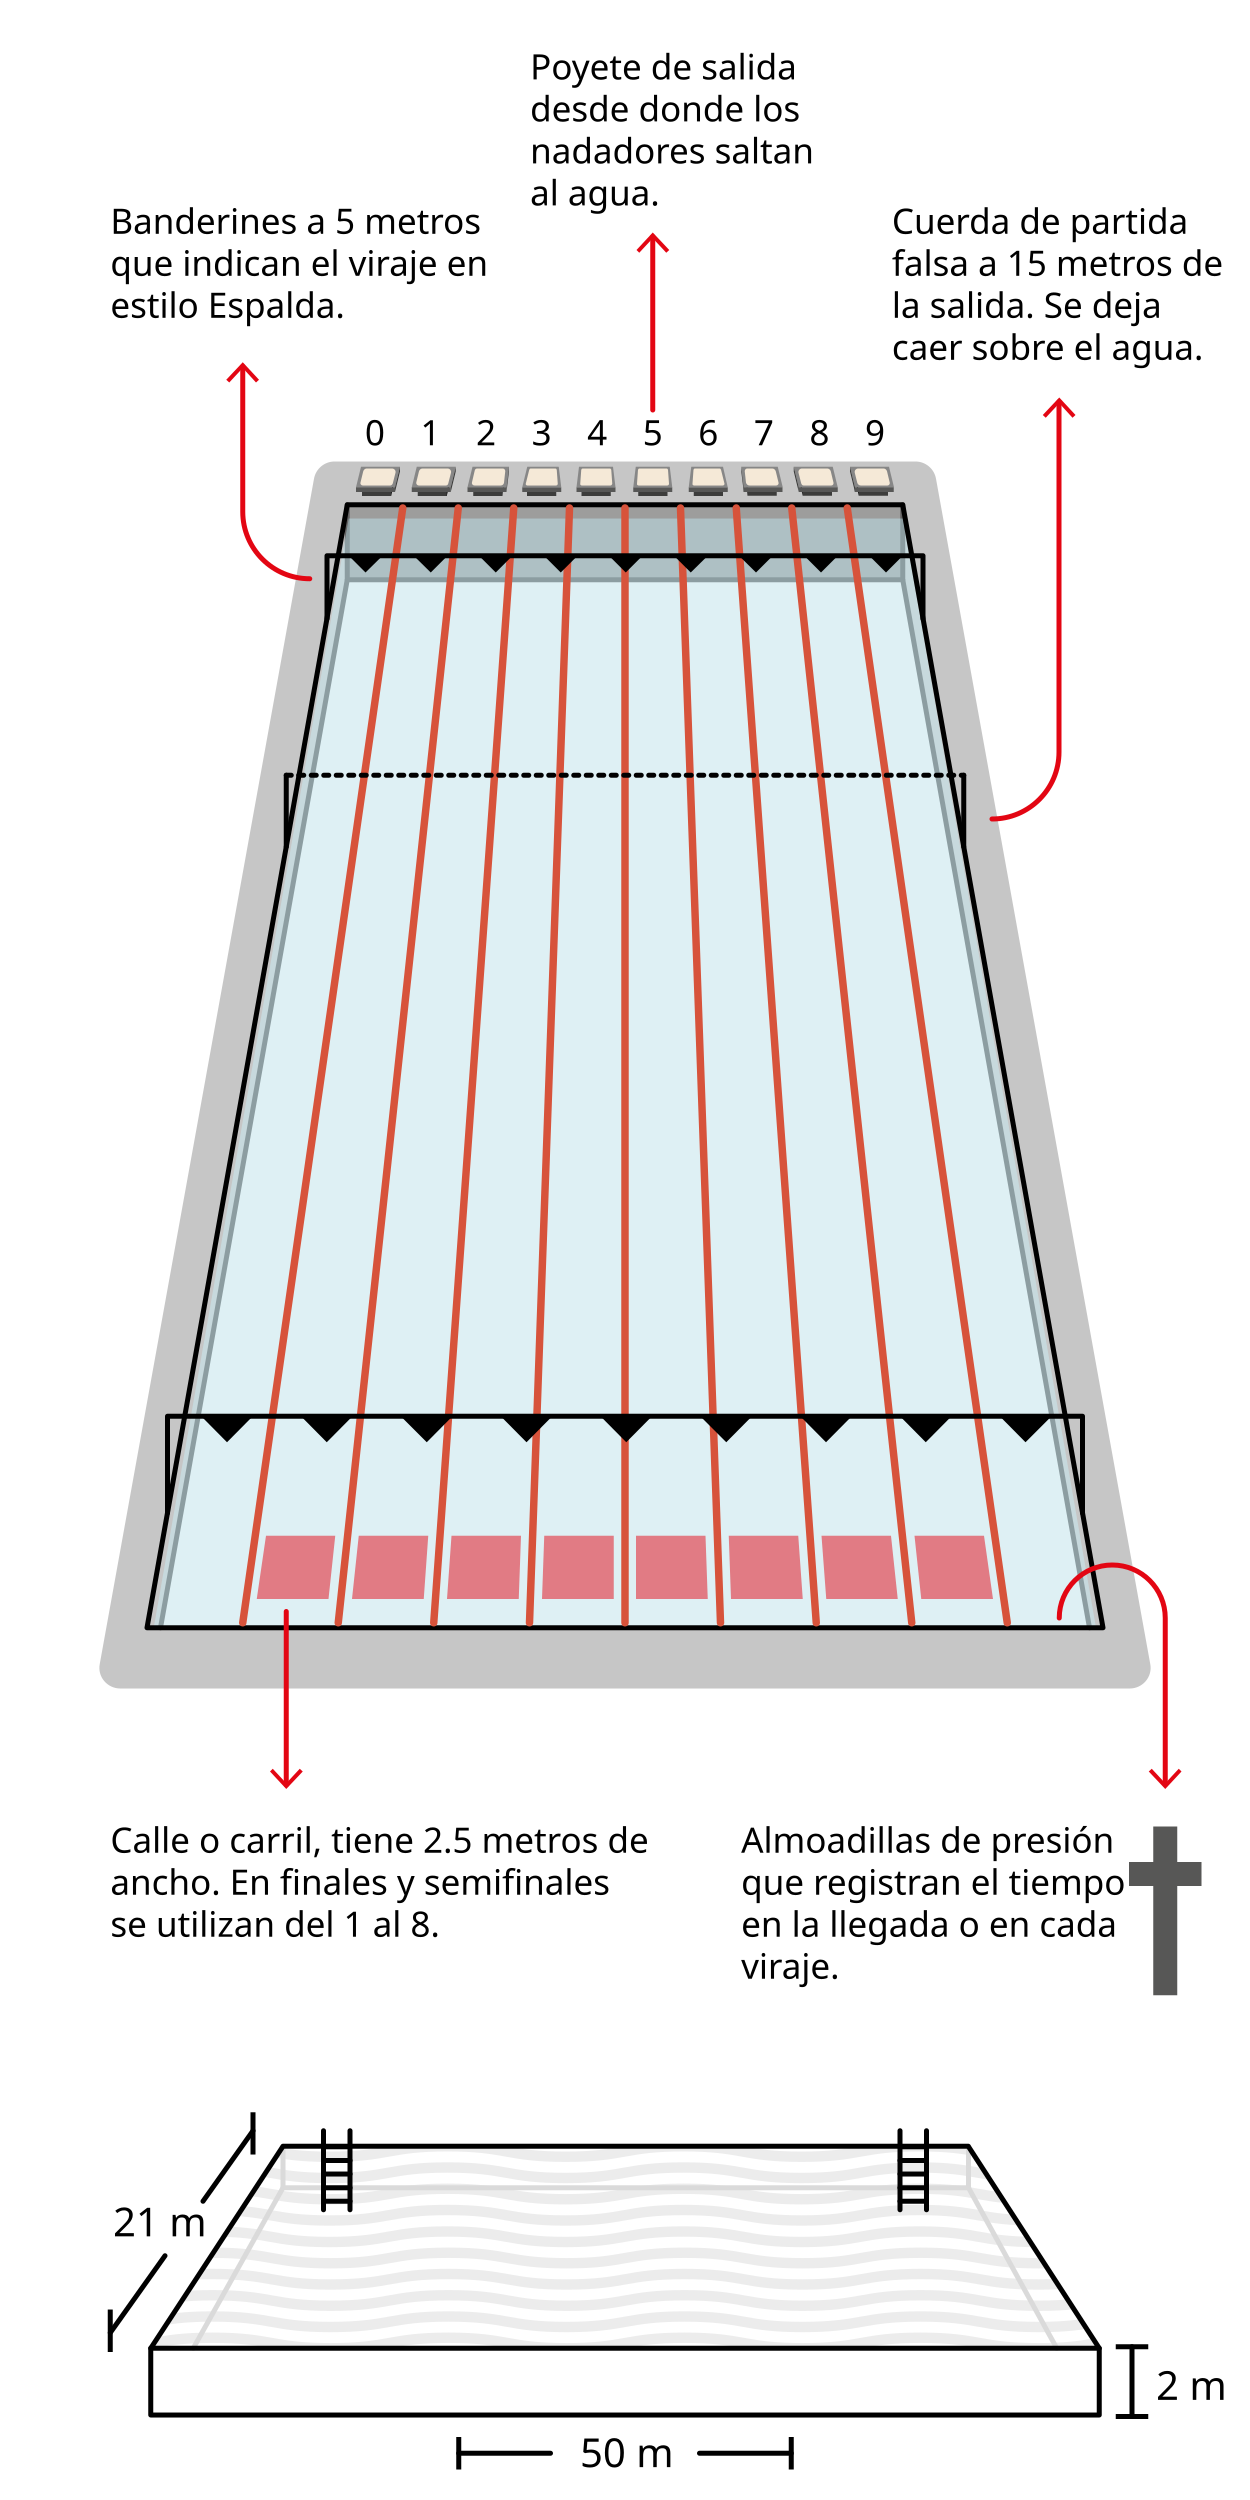
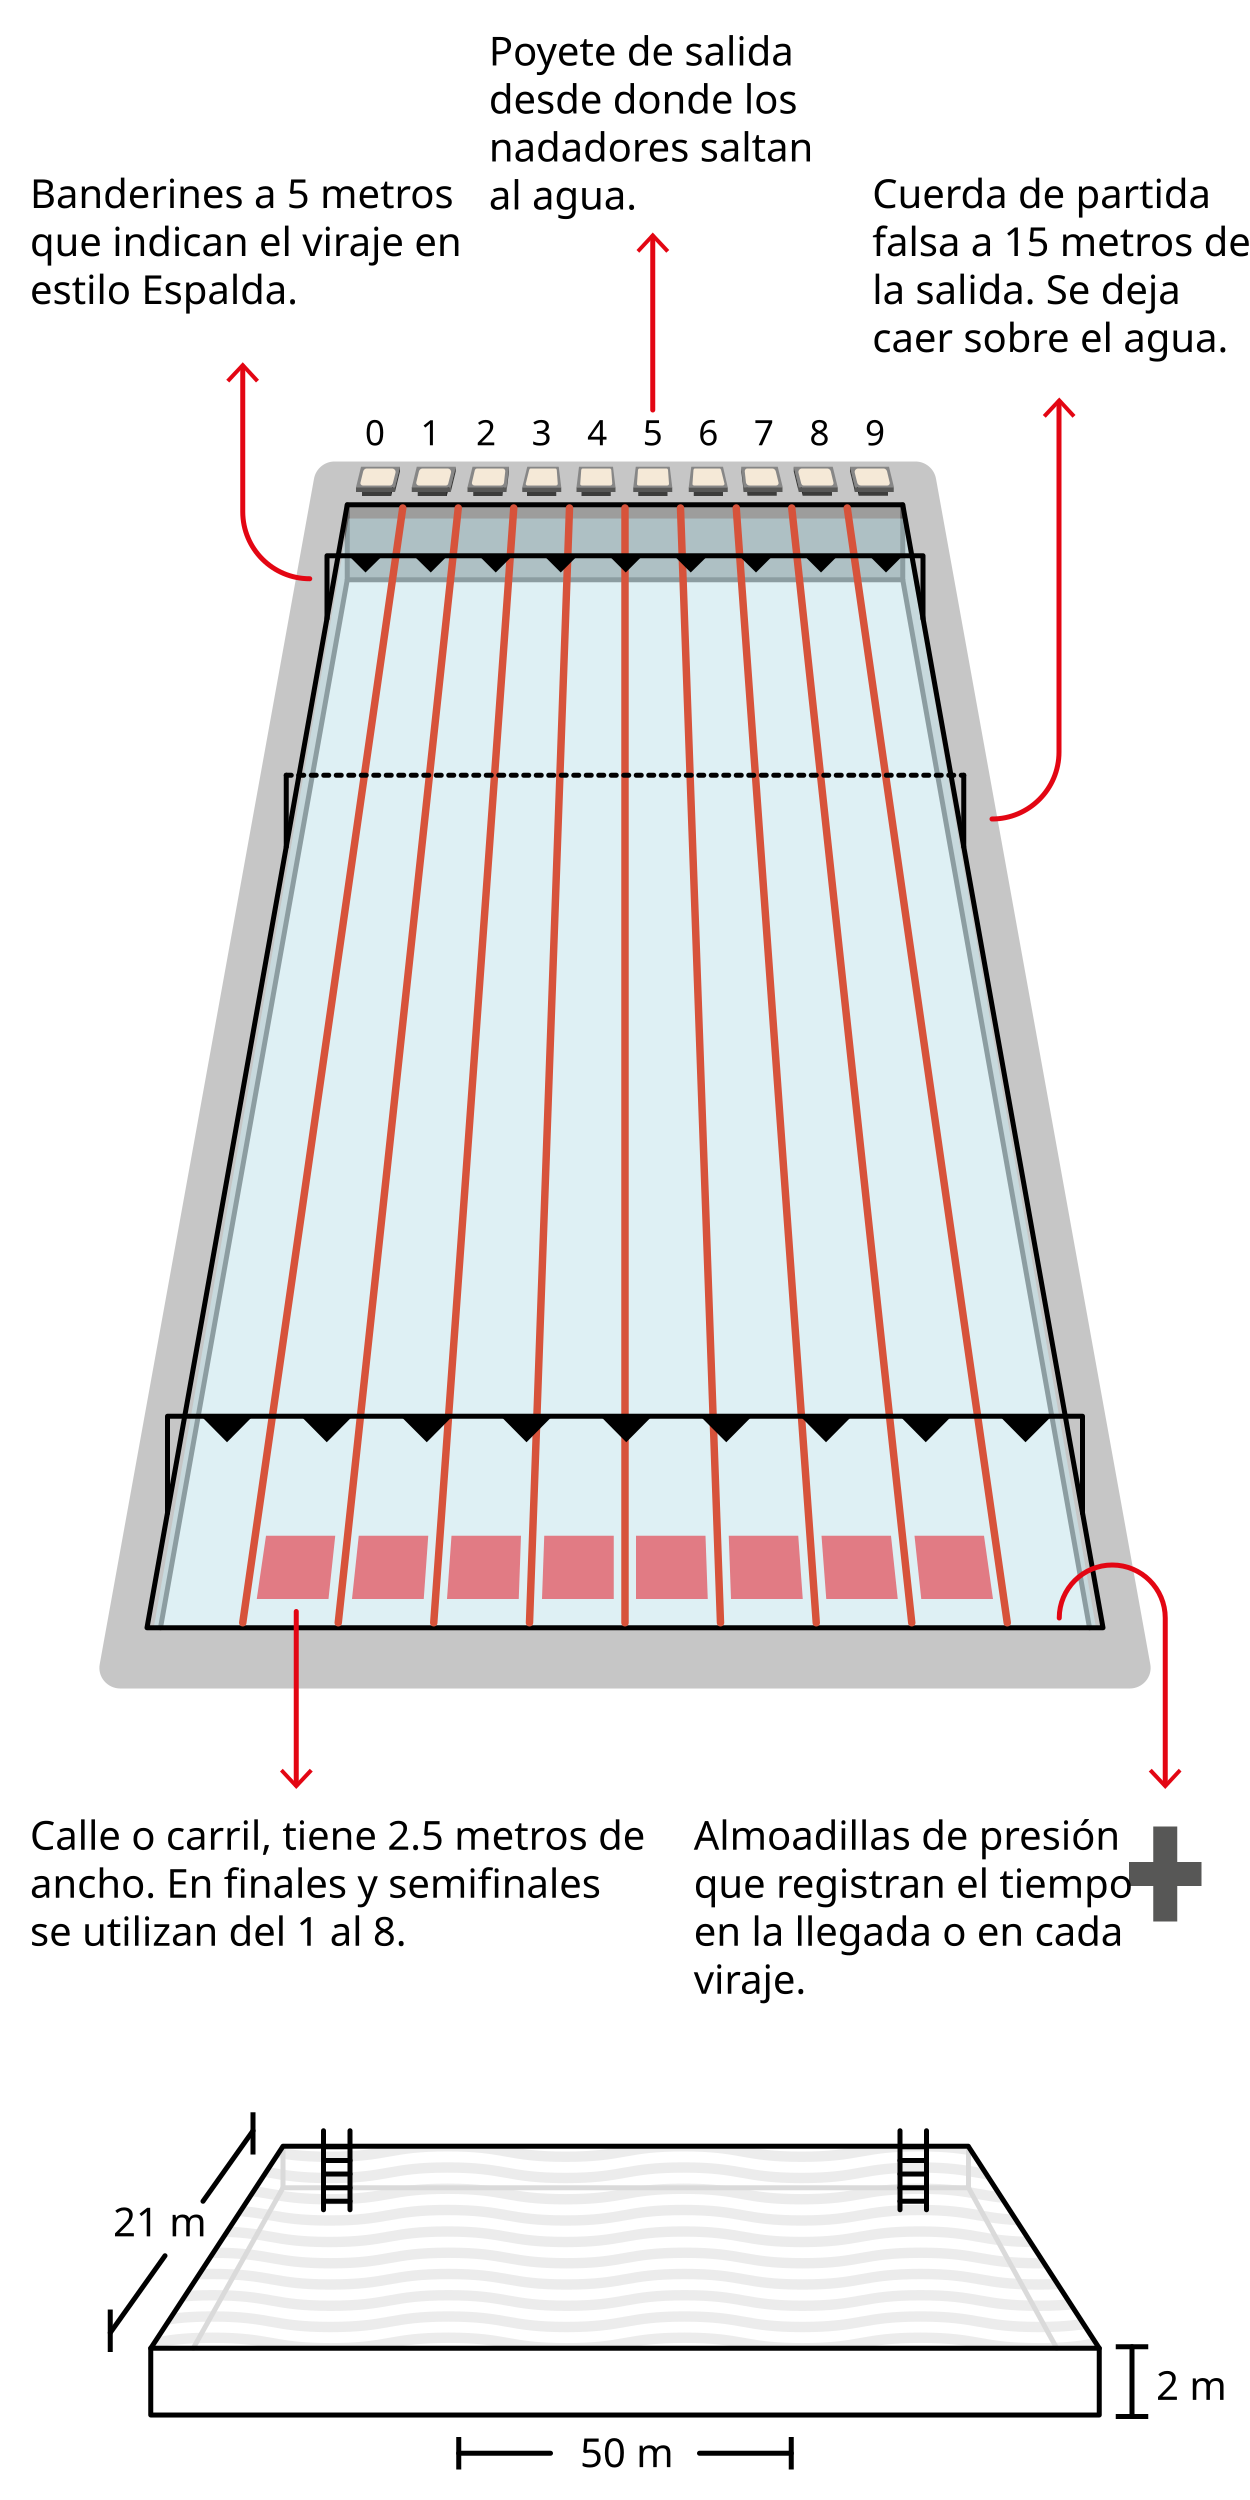
<svg xmlns="http://www.w3.org/2000/svg" xmlns:xlink="http://www.w3.org/1999/xlink" version="1.1" id="Capa_1" x="0px" y="0px" viewBox="0 0 500 1000" style="enable-background:new 0 0 500 1000;" xml:space="preserve">
  <style type="text/css">
	.st0{fill:none;}
	.st1{font-family:'Roboto-Bold';}
	.st2{font-size:14px;}
	.st3{font-family:'Roboto-Regular';}
	.st4{font-size:16px;}
	.st5{fill:none;stroke:#000000;stroke-width:2;stroke-linecap:round;stroke-linejoin:round;}
	.st6{fill:none;stroke:#000000;stroke-width:2;stroke-linecap:round;stroke-linejoin:round;stroke-miterlimit:10;}
	.st7{fill:none;stroke:#000000;stroke-width:2;stroke-linejoin:round;stroke-miterlimit:10;}
	.st8{fill:#575756;}
	.st9{fill:#C6C6C6;}
	.st10{fill:#EDEDED;}
	.st11{fill:#9D9D9C;}
	.st12{fill:none;stroke:#646363;stroke-width:2;stroke-linecap:round;stroke-linejoin:round;stroke-miterlimit:10;}
	.st13{opacity:0.4;fill:#C8F6FF;enable-background:new    ;}
	.st14{fill:none;stroke:#D7533B;stroke-width:2.986;stroke-linecap:round;stroke-miterlimit:10;}
	.st15{fill:#3C3C3B;}
	.st16{fill:#878787;}
	.st17{fill:#F5E9D7;}
	
		.st18{fill:none;stroke:#000000;stroke-width:2;stroke-linecap:round;stroke-linejoin:round;stroke-miterlimit:10;stroke-dasharray:2,3;}
	.st19{opacity:0.5;}
	.st20{fill:#E30613;}
	.st21{fill:none;stroke:#E30613;stroke-width:2;stroke-linecap:round;stroke-miterlimit:10;}
- 	.st22{clip-path:url(#SVGID_00000012437683258189980280000012354567631078121649_);}
+ 	.st22{clip-path:url(#SVGID_00000145052370989743694820000016645478745595191728_);}
	.st23{fill:none;stroke:#ECECEC;stroke-width:4.157;stroke-miterlimit:10;}
	.st24{fill:none;stroke:#DADADA;stroke-width:2;stroke-linecap:round;stroke-linejoin:round;stroke-miterlimit:10;}
	.st25{display:none;}
	.st26{display:inline;}
	.st27{fill:none;stroke:#D7533B;stroke-width:2.716;stroke-linecap:round;stroke-miterlimit:10;}
</style>
  <g id="Capa_1_00000003072676513674969000000008071291652069324946_">
    <rect x="138.9" y="167.6" class="st0" width="22.2" height="22.2" />
    <text transform="matrix(1 0 0 1 145.9667 178.108)" class="st1 st2">0</text>
    <rect x="161.1" y="167.6" class="st0" width="22.2" height="22.2" />
    <text transform="matrix(1 0 0 1 168.1927 178.108)" class="st1 st2">1</text>
    <rect x="183.3" y="167.6" class="st0" width="22.2" height="22.2" />
    <text transform="matrix(1 0 0 1 190.4186 178.108)" class="st1 st2">2</text>
    <rect x="205.5" y="167.6" class="st0" width="22.2" height="22.2" />
    <text transform="matrix(1 0 0 1 212.6446 178.108)" class="st1 st2">3</text>
    <rect x="227.8" y="167.6" class="st0" width="22.2" height="22.2" />
    <text transform="matrix(1 0 0 1 234.8705 178.108)" class="st1 st2">4</text>
    <rect x="250" y="167.6" class="st0" width="22.2" height="22.2" />
    <text transform="matrix(1 0 0 1 257.0965 178.108)" class="st1 st2">5</text>
    <rect x="272.2" y="167.6" class="st0" width="22.2" height="22.2" />
    <text transform="matrix(1 0 0 1 279.3224 178.108)" class="st1 st2">6</text>
    <rect x="294.5" y="167.6" class="st0" width="22.2" height="22.2" />
    <text transform="matrix(1 0 0 1 301.5484 178.108)" class="st1 st2">7</text>
    <rect x="316.7" y="167.6" class="st0" width="22.2" height="22.2" />
    <text transform="matrix(1 0 0 1 323.7744 178.108)" class="st1 st2">8</text>
    <rect x="338.9" y="167.6" class="st0" width="22.2" height="22.2" />
    <text transform="matrix(1 0 0 1 346.0003 178.108)" class="st1 st2">9</text>
    <g>
      <g>
        <rect x="207.5" y="974.8" class="st0" width="85" height="22.2" />
        <text transform="matrix(1 0 0 1 232.0229 986.8409)" class="st3 st4">50 m</text>
      </g>
      <g>
        <g>
          <line class="st5" x1="279.8" y1="981.3" x2="316.5" y2="981.3" />
          <g>
            <rect x="315.5" y="974.8" width="2" height="13" />
          </g>
        </g>
      </g>
      <g>
        <g>
          <line class="st5" x1="220.2" y1="981.3" x2="183.5" y2="981.3" />
          <g>
            <rect x="182.5" y="974.8" width="2" height="13" />
          </g>
        </g>
      </g>
    </g>
    <g>
      <line class="st6" x1="81.2" y1="880.5" x2="101.2" y2="852.3" />
      <line class="st6" x1="66" y1="902.3" x2="44.1" y2="933.1" />
      <rect x="21.4" y="882.5" class="st0" width="59.8" height="16.4" />
      <text transform="matrix(1 0 0 1 45.2318 894.5353)" class="st3 st4">21 m</text>
      <line class="st7" x1="101.2" y1="844.9" x2="101.2" y2="861.8" />
      <line class="st7" x1="44.1" y1="923.8" x2="44.1" y2="940.8" />
    </g>
    <g>
      <g>
        <rect x="462.4" y="947.9" class="st0" width="53.6" height="13.1" />
        <text transform="matrix(1 0 0 1 462.4422 959.9436)" class="st3 st4">2 m</text>
      </g>
      <g>
        <g>
          <line class="st5" x1="452.8" y1="966.6" x2="452.8" y2="938.7" />
          <g>
            <rect x="446.3" y="965.6" width="13" height="2" />
          </g>
          <g>
            <rect x="446.3" y="937.7" width="13" height="2" />
          </g>
        </g>
      </g>
    </g>
-     <rect x="44.1" y="83" class="st0" width="148.6" height="72.1" />
-     <text transform="matrix(1 0 0 1 44.1506 93.5103)" class="st3 st2">Banderines a 5 metros </text>
-     <text transform="matrix(1 0 0 1 44.1506 110.3103)" class="st3 st2">que indican el viraje en </text>
-     <text transform="matrix(1 0 0 1 44.1506 127.1103)" class="st3 st2">estilo Espalda.</text>
-     <g>
-       <rect x="212.1" y="21.3" class="st0" width="115.1" height="66" />
-       <text transform="matrix(1 0 0 1 212.0501 31.7669)" class="st3 st2">Poyete de salida </text>
-       <text transform="matrix(1 0 0 1 212.0501 48.5669)" class="st3 st2">desde donde los </text>
-       <text transform="matrix(1 0 0 1 212.0501 65.3669)" class="st3 st2">nadadores saltan </text>
-       <text transform="matrix(1 0 0 1 212.0501 82.1669)" class="st3 st2">al agua.</text>
-     </g>
-     <g>
-       <rect x="356.8" y="83" class="st0" width="132" height="80.7" />
-       <text transform="matrix(1 0 0 1 356.7551 93.5105)" class="st3 st2">Cuerda de partida </text>
-       <text transform="matrix(1 0 0 1 356.7551 110.3105)" class="st3 st2">falsa a 15 metros de </text>
-       <text transform="matrix(1 0 0 1 356.7551 127.1105)" class="st3 st2">la salida. Se deja </text>
-       <text transform="matrix(1 0 0 1 356.7551 143.9105)" class="st3 st2">caer sobre el agua.</text>
-     </g>
-     <g>
-       <rect x="44.1" y="730.6" class="st0" width="206.9" height="69.1" />
-       <text transform="matrix(1 0 0 1 44.1497 741.0868)" class="st3 st2">Calle o carril, tiene 2.5 metros de </text>
-       <text transform="matrix(1 0 0 1 44.1497 757.8868)" class="st3 st2">ancho. En finales y semifinales </text>
-       <text transform="matrix(1 0 0 1 44.1497 774.6868)" class="st3 st2">se utilizan del 1 al 8.</text>
-     </g>
-     <g>
-       <rect x="296.5" y="730.6" class="st0" width="152.4" height="69.1" />
-       <text transform="matrix(1 0 0 1 296.4655 741.0864)" class="st3 st2">Almoadillas de presión </text>
-       <text transform="matrix(1 0 0 1 296.4655 757.8864)" class="st3 st2">que registran el tiempo </text>
-       <text transform="matrix(1 0 0 1 296.4655 774.6864)" class="st3 st2">en la llegada o en cada </text>
-       <text transform="matrix(1 0 0 1 296.4655 791.4865)" class="st3 st2">viraje.</text>
-     </g>
    <g id="POLYLINE_00000057839304683525030550000013064415296024890548_">
-       <polygon class="st8" points="470.9,744.8 470.9,730.6 461.3,730.6 461.3,744.8 451.6,744.8 451.6,754.4 461.3,754.4 461.3,798.1     470.9,798.1 470.9,754.4 480.6,754.4 480.6,744.8   " />
+       <polygon class="st8" points="470.9,744.8 470.9,730.6 461.3,730.6 461.3,744.8 451.6,744.8 451.6,754.4 461.3,754.4 461.3,768.6     470.9,768.6 470.9,754.4 480.6,754.4 480.6,744.8   " />
    </g>
    <g>
      <path class="st9" d="M451.9,675.4H48.1c-5.2,0-9.2-4.7-8.2-9.8l85.7-474.1c0.7-4,4.2-6.9,8.2-6.9h232.4c4,0,7.5,2.9,8.2,6.9    l85.7,474.1C461.1,670.7,457.1,675.4,451.9,675.4z" />
      <polygon class="st10" points="435.8,651.1 64.2,651.1 138.9,231.9 361.1,231.9   " />
      <polygon class="st9" points="435.8,651.1 361.1,231.9 361.1,201.9 441.2,651.1   " />
      <polygon class="st9" points="64.2,651.1 138.9,231.9 138.9,201.9 58.8,651.1   " />
      <rect x="138.9" y="201.9" class="st11" width="222.3" height="30" />
      <polyline class="st12" points="64.2,651.1 138.9,231.9 361.1,231.9 435.8,651.1   " />
      <line class="st12" x1="138.9" y1="201.9" x2="138.9" y2="231.9" />
      <line class="st12" x1="361.1" y1="201.9" x2="361.1" y2="231.9" />
      <polygon class="st13" points="438.4,651.1 61.5,651.1 139.5,207.4 361.2,207.4   " />
      <polygon class="st6" points="441.2,651.1 58.8,651.1 138.9,201.9 361.1,201.9   " />
    </g>
    <g>
      <line class="st14" x1="161.1" y1="203.2" x2="97.1" y2="649.1" />
      <line class="st14" x1="183.3" y1="203.2" x2="135.3" y2="649.1" />
      <line class="st14" x1="205.5" y1="203.2" x2="173.5" y2="649.1" />
      <line class="st14" x1="227.8" y1="203.2" x2="211.8" y2="649.1" />
      <line class="st14" x1="250" y1="203.2" x2="250" y2="649.1" />
      <line class="st14" x1="272.2" y1="203.2" x2="288.2" y2="649.1" />
      <line class="st14" x1="294.5" y1="203.2" x2="326.5" y2="649.1" />
      <line class="st14" x1="316.7" y1="203.2" x2="364.7" y2="649.1" />
      <line class="st14" x1="338.9" y1="203.2" x2="402.9" y2="649.1" />
    </g>
    <g>
      <g>
        <g>
          <rect x="144.8" y="196.8" class="st15" width="11.7" height="1.6" />
          <polygon points="158.3,190.2 156.4,198.4 156.4,196.8 158.3,188.6     " />
          <polygon class="st16" points="158,194.9 142.4,194.9 144.4,186.7 160,186.7     " />
          <path class="st17" d="M156.1,194.2h-11c-0.6,0-1.1-0.6-0.9-1.2l1.1-4.5c0.2-0.6,0.7-1.1,1.4-1.1h10.1c0.9,0,1.6,0.8,1.4,1.7      l-1.1,4.3C156.9,193.9,156.5,194.2,156.1,194.2z" />
          <rect x="142.4" y="194.9" class="st8" width="15.6" height="1.9" />
          <polygon class="st15" points="160,188.6 158,196.8 158,194.9 160,186.7     " />
        </g>
      </g>
      <g>
        <g>
          <rect x="167.1" y="196.8" class="st15" width="11.7" height="1.6" />
          <polygon points="180.6,190.2 178.7,198.4 178.7,196.8 180.6,188.6     " />
          <polygon class="st16" points="180.3,194.9 164.7,194.9 166.7,186.7 182.3,186.7     " />
          <path class="st17" d="M178.4,194.2h-10.9c-0.6,0-1.1-0.6-1-1.2l1.1-4.5c0.2-0.6,0.7-1.1,1.4-1.1h10c0.9,0,1.6,0.8,1.4,1.7      l-1.1,4.3C179.2,193.9,178.8,194.2,178.4,194.2z" />
          <rect x="164.7" y="194.9" class="st8" width="15.6" height="1.9" />
          <polygon class="st15" points="182.3,188.6 180.3,196.8 180.3,194.9 182.3,186.7     " />
        </g>
      </g>
      <g>
        <g>
          <rect x="189.3" y="196.8" class="st15" width="11.7" height="1.6" />
          <polygon points="201.9,190.2 201,198.4 201,196.8 201.9,188.6     " />
          <polygon class="st16" points="202.6,194.9 187,194.9 189,186.7 203.6,186.7     " />
          <path class="st17" d="M200.3,194.2h-10.5c-0.7,0-1.2-0.6-1-1.3l1.1-4.7c0.1-0.5,0.5-0.8,1-0.8h10.2c0.6,0,1,0.5,1,1.1l-0.5,4.6      C201.5,193.7,201,194.2,200.3,194.2z" />
          <rect x="187" y="194.9" class="st8" width="15.6" height="1.9" />
          <polygon class="st15" points="203.6,188.6 202.6,196.8 202.6,194.9 203.6,186.7     " />
        </g>
      </g>
      <g>
        <g>
          <rect x="299" y="196.7" class="st15" width="11.7" height="1.6" />
          <polygon points="298.2,190.2 299.1,198.4 299.1,196.8 298.2,188.6     " />
          <polygon class="st16" points="297.5,194.9 313.1,194.9 311.1,186.7 296.5,186.7     " />
          <path class="st17" d="M299.8,194.2h10.7c0.6,0,1.1-0.6,0.9-1.2l-1.1-4.5c-0.2-0.6-0.7-1.1-1.4-1.1h-10c-0.6,0-1,0.5-1,1.1      l0.5,4.6C298.6,193.7,299.1,194.2,299.8,194.2z" />
          <rect x="297.4" y="194.9" class="st8" width="15.6" height="1.9" />
          <polygon class="st15" points="296.5,188.6 297.5,196.8 297.5,194.9 296.5,186.7     " />
        </g>
      </g>
      <g>
        <g>
          <rect x="321.1" y="196.7" class="st15" width="11.7" height="1.6" />
          <polygon points="319.2,190.2 321.1,198.4 321.1,196.8 319.2,188.6     " />
          <polygon class="st16" points="319.5,194.9 335.1,194.9 333.1,186.7 317.5,186.7     " />
          <path class="st17" d="M321.4,194.2h11.1c0.6,0,1-0.5,0.9-1.1l-1.1-4.6c-0.2-0.6-0.7-1.1-1.4-1.1h-10.1c-0.9,0-1.6,0.8-1.4,1.7      l1.1,4.3C320.7,193.9,321,194.2,321.4,194.2z" />
          <rect x="319.5" y="194.9" class="st8" width="15.6" height="1.9" />
          <polygon class="st15" points="317.5,188.6 319.5,196.8 319.5,194.9 317.5,186.7     " />
        </g>
      </g>
      <g>
        <g>
          <rect x="343.5" y="196.7" class="st15" width="11.7" height="1.6" />
          <polygon points="341.7,190.2 343.6,198.4 343.6,196.8 341.7,188.6     " />
          <polygon class="st16" points="342,194.9 357.6,194.9 355.6,186.7 340,186.7     " />
          <path class="st17" d="M344.3,194.2H355c0.6,0,1-0.6,0.9-1.1l-1.1-4.6c-0.2-0.6-0.7-1.1-1.4-1.1h-10.1c-0.9,0-1.6,0.8-1.4,1.7      l1,4C343.1,193.7,343.6,194.2,344.3,194.2z" />
          <rect x="341.9" y="194.9" class="st8" width="15.6" height="1.9" />
          <polygon class="st15" points="340,188.6 342,196.8 342,194.9 340,186.7     " />
        </g>
      </g>
      <g>
        <g>
          <g>
            <rect x="232.6" y="196.8" class="st15" width="11.7" height="1.6" />
            <rect x="230.6" y="194.9" class="st8" width="15.6" height="1.9" />
          </g>
        </g>
        <polygon class="st16" points="246.2,194.9 230.6,194.9 231.6,186.7 245.2,186.7    " />
        <path class="st17" d="M244.2,194.2h-11.5c-0.4,0-0.7-0.4-0.6-0.7l0.4-5.6c0.1-0.3,0.3-0.5,0.6-0.5h10.8c0.3,0,0.5,0.2,0.6,0.5     l0.4,5.6C244.8,193.9,244.5,194.2,244.2,194.2z" />
      </g>
      <g>
        <g>
          <g>
            <rect x="210.8" y="196.8" class="st15" width="11.7" height="1.6" />
            <rect x="208.9" y="194.9" class="st8" width="15.6" height="1.9" />
          </g>
        </g>
        <polygon class="st16" points="224.5,194.9 208.9,194.9 210.9,186.7 223.5,186.7    " />
        <path class="st17" d="M222.4,194.2h-11.5c-0.4,0-0.7-0.4-0.6-0.7l1.4-5.6c0.1-0.3,0.3-0.5,0.6-0.5h9.8c0.3,0,0.5,0.2,0.6,0.5     l0.4,5.6C223.1,193.9,222.8,194.2,222.4,194.2z" />
      </g>
      <g>
        <g>
          <g>
            <rect x="255.3" y="196.8" class="st15" width="11.7" height="1.6" />
            <rect x="253.3" y="194.9" class="st8" width="15.6" height="1.9" />
          </g>
        </g>
        <polygon class="st16" points="268.9,194.9 253.3,194.9 254.3,186.7 267.9,186.7    " />
        <path class="st17" d="M266.9,194.2h-11.5c-0.4,0-0.7-0.4-0.6-0.7l0.4-5.6c0.1-0.3,0.3-0.5,0.6-0.5h10.8c0.3,0,0.5,0.2,0.6,0.5     l0.4,5.6C267.6,193.9,267.3,194.2,266.9,194.2z" />
      </g>
      <g>
        <g>
          <g>
            <rect x="277.5" y="196.8" class="st15" width="11.7" height="1.6" />
            <rect x="275.5" y="194.9" class="st8" width="15.6" height="1.9" />
          </g>
        </g>
        <polygon class="st16" points="291.1,194.9 275.5,194.9 276.5,186.7 289.2,186.7    " />
        <path class="st17" d="M289.1,194.2h-11.5c-0.4,0-0.7-0.4-0.6-0.7l0.4-5.6c0.1-0.3,0.3-0.5,0.6-0.5h9.8c0.3,0,0.5,0.2,0.6,0.5     l1.4,5.6C289.8,193.9,289.5,194.2,289.1,194.2z" />
      </g>
    </g>
    <g>
      <polyline class="st6" points="130.8,247.5 130.8,222.3 369.2,222.3 369.2,247.5   " />
      <g>
        <polygon points="153,222.3 146.2,229 139.5,222.3    " />
        <polygon points="179,222.3 172.3,229 165.5,222.3    " />
        <polygon points="205,222.3 198.3,229 191.6,222.3    " />
        <polygon points="231,222.3 224.3,229 217.6,222.3    " />
        <polygon points="257,222.3 250.3,229 243.6,222.3    " />
        <polygon points="283.1,222.3 276.3,229 269.6,222.3    " />
        <polygon points="309.1,222.3 302.4,229 295.6,222.3    " />
        <polygon points="335.1,222.3 328.4,229 321.7,222.3    " />
        <polygon points="361.1,222.3 354.4,229 347.7,222.3    " />
      </g>
    </g>
    <g>
      <line class="st6" x1="385.5" y1="310.1" x2="385.5" y2="338.7" />
      <line class="st6" x1="114.5" y1="338.7" x2="114.5" y2="310.1" />
    </g>
    <g>
      <polyline class="st6" points="67,605.2 67,566.5 433,566.5 433,605.2   " />
      <g>
        <polygon points="101.1,566.5 90.8,576.9 80.5,566.5    " />
        <polygon points="141,566.5 130.7,576.9 120.4,566.5    " />
        <polygon points="181,566.5 170.7,576.9 160.3,566.5    " />
        <polygon points="220.9,566.5 210.6,576.9 200.3,566.5    " />
        <polygon points="260.8,566.5 250.5,576.9 240.2,566.5    " />
        <polygon points="300.8,566.5 290.5,576.9 280.1,566.5    " />
        <polygon points="340.7,566.5 330.4,576.9 320.1,566.5    " />
        <polygon points="380.6,566.5 370.3,576.9 360,566.5    " />
        <polygon points="420.6,566.5 410.2,576.9 399.9,566.5    " />
      </g>
    </g>
    <line class="st18" x1="114.5" y1="310.1" x2="385.5" y2="310.1" />
    <g class="st19">
      <polygon class="st20" points="102.7,639.6 106.4,614.3 134.1,614.3 131.4,639.6   " />
      <polygon class="st20" points="140.8,639.6 143.5,614.3 171.3,614.3 169.5,639.6   " />
      <polygon class="st20" points="178.8,639.6 180.6,614.3 208.4,614.3 207.5,639.6   " />
      <polygon class="st20" points="216.8,639.6 217.7,614.3 245.5,614.3 245.5,639.6   " />
      <polygon class="st20" points="254.4,639.6 254.4,614.3 282.2,614.3 283.1,639.6   " />
      <polygon class="st20" points="292.4,639.6 291.5,614.3 319.3,614.3 321.1,639.6   " />
      <polygon class="st20" points="330.5,639.6 328.6,614.3 356.4,614.3 359.1,639.6   " />
      <polygon class="st20" points="368.5,639.6 365.8,614.3 393.6,614.3 397.2,639.6   " />
    </g>
    <g>
      <g>
        <path class="st21" d="M123.9,231.5c-14.8,0-26.8-12-26.8-26.8v-58.1" />
        <g>
          <polygon class="st20" points="103.6,151.9 102.4,153 97.1,147.2 91.7,153 90.5,151.9 97.1,144.9     " />
        </g>
      </g>
    </g>
    <g>
      <g>
        <line class="st21" x1="261.1" y1="164" x2="261.1" y2="94.7" />
        <g>
          <polygon class="st20" points="267.7,100 266.5,101.1 261.1,95.3 255.7,101.1 254.6,100 261.1,93     " />
        </g>
      </g>
    </g>
    <g>
      <g>
-         <line class="st21" x1="114.5" y1="644.6" x2="114.5" y2="713.9" />
-         <g>
-           <polygon class="st20" points="108,708.6 109.1,707.5 114.5,713.3 119.9,707.5 121.1,708.6 114.5,715.6     " />
+         <line class="st21" x1="118.5" y1="644.6" x2="118.5" y2="713.9" />
+         <g>
+           <polygon class="st20" points="112,708.6 113.1,707.5 118.5,713.3 123.9,707.5 125.1,708.6 118.5,715.6     " />
        </g>
      </g>
    </g>
    <g>
      <g>
        <path class="st21" d="M396.8,327.6c14.8,0,26.8-12,26.8-26.8V160.7" />
        <g>
          <polygon class="st20" points="430.2,166 429,167.1 423.7,161.3 418.3,167.1 417.1,166 423.7,159     " />
        </g>
      </g>
    </g>
    <g>
      <g>
        <path class="st21" d="M423.7,647.2c0-11.7,9.5-21.2,21.2-21.2s21.2,9.5,21.2,21.2v66.6" />
        <g>
          <polygon class="st20" points="459.5,708.6 460.7,707.5 466.1,713.3 471.5,707.5 472.6,708.6 466.1,715.6     " />
        </g>
      </g>
    </g>
    <g>
      <g>
        <g>
          <g>
            <g>
-               <defs>
-                 <polygon id="SVGID_1_" points="439.7,939.3 60.3,939.3 113.2,858.5 387.3,858.5        " />
-               </defs>
-               <clipPath id="SVGID_00000132088812149449235650000002633408531536916609_">
-                 <use xlink:href="#SVGID_1_" style="overflow:visible;" />
-               </clipPath>
-               <g style="clip-path:url(#SVGID_00000132088812149449235650000002633408531536916609_);">
-                 <g id="agua_00000118395217773352547050000009275670156287521679_">
-                   <g>
+               <g>
+                 <defs>
+                   <polygon id="SVGID_1_" points="439.7,939.3 60.3,939.3 113.2,858.5 387.3,858.5         " />
+                 </defs>
+                 <clipPath id="SVGID_00000029011732621673727990000016818749203599116686_">
+                   <use xlink:href="#SVGID_1_" style="overflow:visible;" />
+                 </clipPath>
+                 <g style="clip-path:url(#SVGID_00000029011732621673727990000016818749203599116686_);">
+                   <g id="agua_00000118395217773352547050000009275670156287521679_">
                    <g>
-                       <path class="st23" d="M509.8,905.3c-23.6,0-23.6-4.2-47.2-4.2s-23.6,4.2-47.2,4.2s-23.6-4.2-47.2-4.2s-23.6,4.2-47.2,4.2            s-23.6-4.2-47.2-4.2s-23.6,4.2-47.2,4.2s-23.6-4.2-47.2-4.2s-23.6,4.2-47.2,4.2s-23.6-4.2-47.2-4.2s-23.6,4.2-47.2,4.2            s-23.6-4.2-47.2-4.2" />
-                     </g>
-                     <g>
-                       <path class="st23" d="M509.8,913.8c-23.6,0-23.6-4.2-47.2-4.2s-23.6,4.2-47.2,4.2s-23.6-4.2-47.2-4.2s-23.6,4.2-47.2,4.2            s-23.6-4.2-47.2-4.2s-23.6,4.2-47.2,4.2s-23.6-4.2-47.2-4.2s-23.6,4.2-47.2,4.2s-23.6-4.2-47.2-4.2s-23.6,4.2-47.2,4.2            s-23.6-4.2-47.2-4.2" />
-                     </g>
-                     <g>
-                       <path class="st23" d="M509.8,922.3c-23.6,0-23.6-4.2-47.2-4.2s-23.6,4.2-47.2,4.2s-23.6-4.2-47.2-4.2s-23.6,4.2-47.2,4.2            s-23.6-4.2-47.2-4.2s-23.6,4.2-47.2,4.2s-23.6-4.2-47.2-4.2s-23.6,4.2-47.2,4.2s-23.6-4.2-47.2-4.2s-23.6,4.2-47.2,4.2            s-23.6-4.2-47.2-4.2" />
-                     </g>
-                     <g>
-                       <path class="st23" d="M509.8,930.8c-23.6,0-23.6-4.2-47.2-4.2s-23.6,4.2-47.2,4.2s-23.6-4.2-47.2-4.2s-23.6,4.2-47.2,4.2            s-23.6-4.2-47.2-4.2s-23.6,4.2-47.2,4.2s-23.6-4.2-47.2-4.2s-23.6,4.2-47.2,4.2s-23.6-4.2-47.2-4.2s-23.6,4.2-47.2,4.2            s-23.6-4.2-47.2-4.2" />
-                     </g>
-                     <g>
-                       <path class="st23" d="M509.8,939.3c-23.6,0-23.6-4.2-47.2-4.2s-23.6,4.2-47.2,4.2s-23.6-4.2-47.2-4.2s-23.6,4.2-47.2,4.2            s-23.6-4.2-47.2-4.2s-23.6,4.2-47.2,4.2s-23.6-4.2-47.2-4.2s-23.6,4.2-47.2,4.2s-23.6-4.2-47.2-4.2s-23.6,4.2-47.2,4.2            s-23.6-4.2-47.2-4.2" />
+                       <g>
+                         <path class="st23" d="M509.8,905.3c-23.6,0-23.6-4.2-47.2-4.2s-23.6,4.2-47.2,4.2s-23.6-4.2-47.2-4.2s-23.6,4.2-47.2,4.2             s-23.6-4.2-47.2-4.2s-23.6,4.2-47.2,4.2s-23.6-4.2-47.2-4.2s-23.6,4.2-47.2,4.2s-23.6-4.2-47.2-4.2s-23.6,4.2-47.2,4.2             s-23.6-4.2-47.2-4.2" />
+                       </g>
+                       <g>
+                         <path class="st23" d="M509.8,913.8c-23.6,0-23.6-4.2-47.2-4.2s-23.6,4.2-47.2,4.2s-23.6-4.2-47.2-4.2s-23.6,4.2-47.2,4.2             s-23.6-4.2-47.2-4.2s-23.6,4.2-47.2,4.2s-23.6-4.2-47.2-4.2s-23.6,4.2-47.2,4.2s-23.6-4.2-47.2-4.2s-23.6,4.2-47.2,4.2             s-23.6-4.2-47.2-4.2" />
+                       </g>
+                       <g>
+                         <path class="st23" d="M509.8,922.3c-23.6,0-23.6-4.2-47.2-4.2s-23.6,4.2-47.2,4.2s-23.6-4.2-47.2-4.2s-23.6,4.2-47.2,4.2             s-23.6-4.2-47.2-4.2s-23.6,4.2-47.2,4.2s-23.6-4.2-47.2-4.2s-23.6,4.2-47.2,4.2s-23.6-4.2-47.2-4.2s-23.6,4.2-47.2,4.2             s-23.6-4.2-47.2-4.2" />
+                       </g>
+                       <g>
+                         <path class="st23" d="M509.8,930.8c-23.6,0-23.6-4.2-47.2-4.2s-23.6,4.2-47.2,4.2s-23.6-4.2-47.2-4.2s-23.6,4.2-47.2,4.2             s-23.6-4.2-47.2-4.2s-23.6,4.2-47.2,4.2s-23.6-4.2-47.2-4.2s-23.6,4.2-47.2,4.2s-23.6-4.2-47.2-4.2s-23.6,4.2-47.2,4.2             s-23.6-4.2-47.2-4.2" />
+                       </g>
+                       <g>
+                         <path class="st23" d="M509.8,939.3c-23.6,0-23.6-4.2-47.2-4.2s-23.6,4.2-47.2,4.2s-23.6-4.2-47.2-4.2s-23.6,4.2-47.2,4.2             s-23.6-4.2-47.2-4.2s-23.6,4.2-47.2,4.2s-23.6-4.2-47.2-4.2s-23.6,4.2-47.2,4.2s-23.6-4.2-47.2-4.2s-23.6,4.2-47.2,4.2             s-23.6-4.2-47.2-4.2" />
+                       </g>
                    </g>
                  </g>
-                 </g>
-                 <g id="agua_00000152948492749674385750000017156198728285571763_">
-                   <g>
+                   <g id="agua_00000152948492749674385750000017156198728285571763_">
                    <g>
-                       <path class="st23" d="M-9.8,858.5c23.6,0,23.6,4.2,47.2,4.2s23.6-4.2,47.2-4.2s23.6,4.2,47.2,4.2s23.6-4.2,47.2-4.2            s23.6,4.2,47.2,4.2s23.6-4.2,47.2-4.2s23.6,4.2,47.2,4.2s23.6-4.2,47.2-4.2s23.6,4.2,47.2,4.2s23.6-4.2,47.2-4.2            s23.6,4.2,47.2,4.2" />
-                     </g>
-                     <g>
-                       <path class="st23" d="M-9.8,867c23.6,0,23.6,4.2,47.2,4.2S61,867,84.6,867s23.6,4.2,47.2,4.2s23.6-4.2,47.2-4.2            s23.6,4.2,47.2,4.2s23.6-4.2,47.2-4.2s23.6,4.2,47.2,4.2s23.6-4.2,47.2-4.2s23.6,4.2,47.2,4.2s23.6-4.2,47.2-4.2            s23.6,4.2,47.2,4.2" />
-                     </g>
-                     <g>
-                       <path class="st23" d="M-9.8,875.5c23.6,0,23.6,4.2,47.2,4.2s23.6-4.2,47.2-4.2s23.6,4.2,47.2,4.2s23.6-4.2,47.2-4.2            s23.6,4.2,47.2,4.2s23.6-4.2,47.2-4.2s23.6,4.2,47.2,4.2s23.6-4.2,47.2-4.2s23.6,4.2,47.2,4.2s23.6-4.2,47.2-4.2            s23.6,4.2,47.2,4.2" />
-                     </g>
-                     <g>
-                       <path class="st23" d="M-9.8,884c23.6,0,23.6,4.2,47.2,4.2S61,884,84.6,884s23.6,4.2,47.2,4.2s23.6-4.2,47.2-4.2            s23.6,4.2,47.2,4.2s23.6-4.2,47.2-4.2s23.6,4.2,47.2,4.2s23.6-4.2,47.2-4.2s23.6,4.2,47.2,4.2s23.6-4.2,47.2-4.2            s23.6,4.2,47.2,4.2" />
-                     </g>
-                     <g>
-                       <path class="st23" d="M-9.8,892.6c23.6,0,23.6,4.2,47.2,4.2s23.6-4.2,47.2-4.2s23.6,4.2,47.2,4.2s23.6-4.2,47.2-4.2            s23.6,4.2,47.2,4.2s23.6-4.2,47.2-4.2s23.6,4.2,47.2,4.2s23.6-4.2,47.2-4.2s23.6,4.2,47.2,4.2s23.6-4.2,47.2-4.2            s23.6,4.2,47.2,4.2" />
+                       <g>
+                         <path class="st23" d="M-9.8,858.5c23.6,0,23.6,4.2,47.2,4.2s23.6-4.2,47.2-4.2s23.6,4.2,47.2,4.2s23.6-4.2,47.2-4.2             s23.6,4.2,47.2,4.2s23.6-4.2,47.2-4.2s23.6,4.2,47.2,4.2s23.6-4.2,47.2-4.2s23.6,4.2,47.2,4.2s23.6-4.2,47.2-4.2             s23.6,4.2,47.2,4.2" />
+                       </g>
+                       <g>
+                         <path class="st23" d="M-9.8,867c23.6,0,23.6,4.2,47.2,4.2S61,867,84.6,867s23.6,4.2,47.2,4.2s23.6-4.2,47.2-4.2             s23.6,4.2,47.2,4.2s23.6-4.2,47.2-4.2s23.6,4.2,47.2,4.2s23.6-4.2,47.2-4.2s23.6,4.2,47.2,4.2s23.6-4.2,47.2-4.2             s23.6,4.2,47.2,4.2" />
+                       </g>
+                       <g>
+                         <path class="st23" d="M-9.8,875.5c23.6,0,23.6,4.2,47.2,4.2s23.6-4.2,47.2-4.2s23.6,4.2,47.2,4.2s23.6-4.2,47.2-4.2             s23.6,4.2,47.2,4.2s23.6-4.2,47.2-4.2s23.6,4.2,47.2,4.2s23.6-4.2,47.2-4.2s23.6,4.2,47.2,4.2s23.6-4.2,47.2-4.2             s23.6,4.2,47.2,4.2" />
+                       </g>
+                       <g>
+                         <path class="st23" d="M-9.8,884c23.6,0,23.6,4.2,47.2,4.2S61,884,84.6,884s23.6,4.2,47.2,4.2s23.6-4.2,47.2-4.2             s23.6,4.2,47.2,4.2s23.6-4.2,47.2-4.2s23.6,4.2,47.2,4.2s23.6-4.2,47.2-4.2s23.6,4.2,47.2,4.2s23.6-4.2,47.2-4.2             s23.6,4.2,47.2,4.2" />
+                       </g>
+                       <g>
+                         <path class="st23" d="M-9.8,892.6c23.6,0,23.6,4.2,47.2,4.2s23.6-4.2,47.2-4.2s23.6,4.2,47.2,4.2s23.6-4.2,47.2-4.2             s23.6,4.2,47.2,4.2s23.6-4.2,47.2-4.2s23.6,4.2,47.2,4.2s23.6-4.2,47.2-4.2s23.6,4.2,47.2,4.2s23.6-4.2,47.2-4.2             s23.6,4.2,47.2,4.2" />
+                       </g>
                    </g>
                  </g>
                </g>
              </g>
            </g>
          </g>
        </g>
      </g>
      <g>
        <polyline class="st24" points="77.3,939.3 113.2,875.1 387.4,875.1 422.7,939.3    " />
        <line class="st24" x1="113.2" y1="858.5" x2="113.2" y2="875.1" />
        <line class="st24" x1="387.4" y1="858.5" x2="387.4" y2="875.1" />
      </g>
      <polygon class="st6" points="439.7,939.3 60.3,939.3 113.2,858.5 387.3,858.5   " />
      <polyline class="st6" points="60.3,939.3 60.3,966 439.7,966 439.7,939.3   " />
    </g>
    <g>
      <g>
        <line class="st6" x1="129.4" y1="852.3" x2="129.4" y2="883.9" />
        <line class="st6" x1="140" y1="852.3" x2="140" y2="883.9" />
        <line class="st6" x1="129.4" y1="858.7" x2="140" y2="858.7" />
        <line class="st6" x1="129.4" y1="864.2" x2="140" y2="864.2" />
        <line class="st6" x1="129.4" y1="869.6" x2="140" y2="869.6" />
        <line class="st6" x1="129.4" y1="875.1" x2="140" y2="875.1" />
        <line class="st6" x1="129.4" y1="880.5" x2="140" y2="880.5" />
      </g>
      <g>
        <line class="st6" x1="360" y1="852.3" x2="360" y2="883.9" />
        <line class="st6" x1="370.6" y1="852.3" x2="370.6" y2="883.9" />
        <line class="st6" x1="360" y1="858.7" x2="370.6" y2="858.7" />
        <line class="st6" x1="360" y1="864.2" x2="370.6" y2="864.2" />
        <line class="st6" x1="360" y1="869.6" x2="370.6" y2="869.6" />
        <line class="st6" x1="360" y1="875.1" x2="370.6" y2="875.1" />
        <line class="st6" x1="360" y1="880.5" x2="370.6" y2="880.5" />
      </g>
    </g>
  </g>
  <g id="Capa_2_00000148660679287686413460000002824941704215340467_" class="st25">
    <g class="st26">
      <line class="st27" x1="138.9" y1="220.9" x2="138.9" y2="181.7" />
      <line class="st27" x1="161.1" y1="220.9" x2="161.1" y2="181.7" />
      <line class="st27" x1="183.3" y1="220.9" x2="183.3" y2="181.7" />
      <line class="st27" x1="205.5" y1="220.9" x2="205.5" y2="181.7" />
      <line class="st27" x1="227.8" y1="220.9" x2="227.8" y2="181.7" />
      <line class="st27" x1="250" y1="220.9" x2="250" y2="181.7" />
      <line class="st27" x1="272.2" y1="220.9" x2="272.2" y2="181.7" />
      <line class="st27" x1="294.5" y1="220.9" x2="294.5" y2="181.7" />
      <line class="st27" x1="316.7" y1="220.9" x2="316.7" y2="181.7" />
      <line class="st27" x1="338.9" y1="220.9" x2="338.9" y2="181.7" />
      <line class="st27" x1="361.1" y1="220.9" x2="361.1" y2="181.7" />
    </g>
    <g class="st26">
      <line class="st27" x1="58.8" y1="710.3" x2="58.8" y2="671.1" />
      <line class="st27" x1="97.1" y1="710.3" x2="97.1" y2="671.1" />
      <line class="st27" x1="135.3" y1="710.3" x2="135.3" y2="671.1" />
      <line class="st27" x1="173.5" y1="710.3" x2="173.5" y2="671.1" />
      <line class="st27" x1="211.8" y1="710.3" x2="211.8" y2="671.1" />
      <line class="st27" x1="250" y1="710.3" x2="250" y2="671.1" />
      <line class="st27" x1="288.2" y1="710.3" x2="288.2" y2="671.1" />
      <line class="st27" x1="326.5" y1="710.3" x2="326.5" y2="671.1" />
      <line class="st27" x1="364.7" y1="710.3" x2="364.7" y2="671.1" />
      <line class="st27" x1="402.9" y1="710.3" x2="402.9" y2="671.1" />
      <line class="st27" x1="441.2" y1="710.3" x2="441.2" y2="671.1" />
    </g>
    <g class="st26">
      <line class="st27" x1="467.8" y1="221.6" x2="507.1" y2="221.6" />
      <line class="st27" x1="467.8" y1="230.8" x2="507.1" y2="230.8" />
      <line class="st27" x1="467.8" y1="240" x2="507.1" y2="240" />
      <line class="st27" x1="467.8" y1="249.1" x2="507.1" y2="249.1" />
      <line class="st27" x1="467.8" y1="258.3" x2="507.1" y2="258.3" />
      <line class="st27" x1="467.8" y1="267.5" x2="507.1" y2="267.5" />
      <line class="st27" x1="467.8" y1="276.6" x2="507.1" y2="276.6" />
      <line class="st27" x1="467.8" y1="285.8" x2="507.1" y2="285.8" />
      <line class="st27" x1="467.8" y1="295" x2="507.1" y2="295" />
      <line class="st27" x1="467.8" y1="304.2" x2="507.1" y2="304.2" />
      <line class="st27" x1="467.8" y1="313.3" x2="507.1" y2="313.3" />
      <line class="st27" x1="467.8" y1="322.5" x2="507.1" y2="322.5" />
      <line class="st27" x1="467.8" y1="331.7" x2="507.1" y2="331.7" />
      <line class="st27" x1="467.8" y1="340.9" x2="507.1" y2="340.9" />
      <line class="st27" x1="467.8" y1="350" x2="507.1" y2="350" />
      <line class="st27" x1="467.8" y1="359.2" x2="507.1" y2="359.2" />
      <line class="st27" x1="467.8" y1="368.4" x2="507.1" y2="368.4" />
      <line class="st27" x1="467.8" y1="377.5" x2="507.1" y2="377.5" />
      <line class="st27" x1="467.8" y1="386.7" x2="507.1" y2="386.7" />
      <line class="st27" x1="467.8" y1="395.9" x2="507.1" y2="395.9" />
      <line class="st27" x1="467.8" y1="405.1" x2="507.1" y2="405.1" />
      <line class="st27" x1="467.8" y1="414.2" x2="507.1" y2="414.2" />
      <line class="st27" x1="467.8" y1="423.4" x2="507.1" y2="423.4" />
      <line class="st27" x1="467.8" y1="432.6" x2="507.1" y2="432.6" />
      <line class="st27" x1="467.8" y1="441.8" x2="507.1" y2="441.8" />
      <line class="st27" x1="467.8" y1="450.9" x2="507.1" y2="450.9" />
      <line class="st27" x1="467.8" y1="460.1" x2="507.1" y2="460.1" />
      <line class="st27" x1="467.8" y1="469.3" x2="507.1" y2="469.3" />
      <line class="st27" x1="467.8" y1="478.4" x2="507.1" y2="478.4" />
      <line class="st27" x1="467.8" y1="487.6" x2="507.1" y2="487.6" />
      <line class="st27" x1="467.8" y1="496.8" x2="507.1" y2="496.8" />
      <line class="st27" x1="467.8" y1="506" x2="507.1" y2="506" />
      <line class="st27" x1="467.8" y1="515.1" x2="507.1" y2="515.1" />
      <line class="st27" x1="467.8" y1="524.3" x2="507.1" y2="524.3" />
      <line class="st27" x1="467.8" y1="533.5" x2="507.1" y2="533.5" />
      <line class="st27" x1="467.8" y1="542.6" x2="507.1" y2="542.6" />
      <line class="st27" x1="467.8" y1="551.8" x2="507.1" y2="551.8" />
      <line class="st27" x1="467.8" y1="561" x2="507.1" y2="561" />
      <line class="st27" x1="467.8" y1="570.2" x2="507.1" y2="570.2" />
      <line class="st27" x1="467.8" y1="579.3" x2="507.1" y2="579.3" />
      <line class="st27" x1="467.8" y1="588.5" x2="507.1" y2="588.5" />
      <line class="st27" x1="467.8" y1="597.7" x2="507.1" y2="597.7" />
      <line class="st27" x1="467.8" y1="606.9" x2="507.1" y2="606.9" />
      <line class="st27" x1="467.8" y1="616" x2="507.1" y2="616" />
      <line class="st27" x1="467.8" y1="625.2" x2="507.1" y2="625.2" />
      <line class="st27" x1="467.8" y1="634.4" x2="507.1" y2="634.4" />
      <line class="st27" x1="467.8" y1="643.5" x2="507.1" y2="643.5" />
      <line class="st27" x1="467.8" y1="652.7" x2="507.1" y2="652.7" />
      <line class="st27" x1="467.8" y1="661.9" x2="507.1" y2="661.9" />
      <line class="st27" x1="467.8" y1="671.1" x2="507.1" y2="671.1" />
    </g>
    <g class="st26">
      <line class="st27" x1="-7.1" y1="221.6" x2="32.2" y2="221.6" />
      <line class="st27" x1="-7.1" y1="230.8" x2="32.2" y2="230.8" />
      <line class="st27" x1="-7.1" y1="240" x2="32.2" y2="240" />
      <line class="st27" x1="-7.1" y1="249.1" x2="32.2" y2="249.1" />
      <line class="st27" x1="-7.1" y1="258.3" x2="32.2" y2="258.3" />
      <line class="st27" x1="-7.1" y1="267.5" x2="32.2" y2="267.5" />
      <line class="st27" x1="-7.1" y1="276.6" x2="32.2" y2="276.6" />
      <line class="st27" x1="-7.1" y1="285.8" x2="32.2" y2="285.8" />
      <line class="st27" x1="-7.1" y1="295" x2="32.2" y2="295" />
      <line class="st27" x1="-7.1" y1="304.2" x2="32.2" y2="304.2" />
      <line class="st27" x1="-7.1" y1="313.3" x2="32.2" y2="313.3" />
      <line class="st27" x1="-7.1" y1="322.5" x2="32.2" y2="322.5" />
      <line class="st27" x1="-7.1" y1="331.7" x2="32.2" y2="331.7" />
      <line class="st27" x1="-7.1" y1="340.9" x2="32.2" y2="340.9" />
      <line class="st27" x1="-7.1" y1="350" x2="32.2" y2="350" />
      <line class="st27" x1="-7.1" y1="359.2" x2="32.2" y2="359.2" />
      <line class="st27" x1="-7.1" y1="368.4" x2="32.2" y2="368.4" />
      <line class="st27" x1="-7.1" y1="377.5" x2="32.2" y2="377.5" />
      <line class="st27" x1="-7.1" y1="386.7" x2="32.2" y2="386.7" />
      <line class="st27" x1="-7.1" y1="395.9" x2="32.2" y2="395.9" />
      <line class="st27" x1="-7.1" y1="405.1" x2="32.2" y2="405.1" />
      <line class="st27" x1="-7.1" y1="414.2" x2="32.2" y2="414.2" />
      <line class="st27" x1="-7.1" y1="423.4" x2="32.2" y2="423.4" />
      <line class="st27" x1="-7.1" y1="432.6" x2="32.2" y2="432.6" />
      <line class="st27" x1="-7.1" y1="441.8" x2="32.2" y2="441.8" />
      <line class="st27" x1="-7.1" y1="450.9" x2="32.2" y2="450.9" />
      <line class="st27" x1="-7.1" y1="460.1" x2="32.2" y2="460.1" />
      <line class="st27" x1="-7.1" y1="469.3" x2="32.2" y2="469.3" />
      <line class="st27" x1="-7.1" y1="478.4" x2="32.2" y2="478.4" />
      <line class="st27" x1="-7.1" y1="487.6" x2="32.2" y2="487.6" />
      <line class="st27" x1="-7.1" y1="496.8" x2="32.2" y2="496.8" />
      <line class="st27" x1="-7.1" y1="506" x2="32.2" y2="506" />
      <line class="st27" x1="-7.1" y1="515.1" x2="32.2" y2="515.1" />
      <line class="st27" x1="-7.1" y1="524.3" x2="32.2" y2="524.3" />
      <line class="st27" x1="-7.1" y1="533.5" x2="32.2" y2="533.5" />
      <line class="st27" x1="-7.1" y1="542.6" x2="32.2" y2="542.6" />
      <line class="st27" x1="-7.1" y1="551.8" x2="32.2" y2="551.8" />
      <line class="st27" x1="-7.1" y1="561" x2="32.2" y2="561" />
      <line class="st27" x1="-7.1" y1="570.2" x2="32.2" y2="570.2" />
      <line class="st27" x1="-7.1" y1="579.3" x2="32.2" y2="579.3" />
      <line class="st27" x1="-7.1" y1="588.5" x2="32.2" y2="588.5" />
      <line class="st27" x1="-7.1" y1="597.7" x2="32.2" y2="597.7" />
      <line class="st27" x1="-7.1" y1="606.9" x2="32.2" y2="606.9" />
      <line class="st27" x1="-7.1" y1="616" x2="32.2" y2="616" />
      <line class="st27" x1="-7.1" y1="625.2" x2="32.2" y2="625.2" />
      <line class="st27" x1="-7.1" y1="634.4" x2="32.2" y2="634.4" />
      <line class="st27" x1="-7.1" y1="643.5" x2="32.2" y2="643.5" />
      <line class="st27" x1="-7.1" y1="652.7" x2="32.2" y2="652.7" />
      <line class="st27" x1="-7.1" y1="661.9" x2="32.2" y2="661.9" />
      <line class="st27" x1="-7.1" y1="671.1" x2="32.2" y2="671.1" />
    </g>
  </g>
+   <rect x="12" y="71.2" class="st0" width="168.3" height="60" />
+   <text transform="matrix(1 0 0 1 12 83.1969)">
+     <tspan x="0" y="0" class="st3 st4">Banderines a 5 metros </tspan>
+     <tspan x="0" y="19.2" class="st3 st4">que indican el viraje en </tspan>
+     <tspan x="0" y="38.4" class="st3 st4">estilo Espalda.</tspan>
+   </text>
+   <rect x="12" y="727.9" class="st0" width="234.2" height="60" />
+   <text transform="matrix(1 0 0 1 12 739.8864)">
+     <tspan x="0" y="0" class="st3 st4">Calle o carril, tiene 2.5 metros de</tspan>
+     <tspan x="0" y="19.2" class="st3 st4">ancho. En finales y semifinales</tspan>
+     <tspan x="0" y="38.4" class="st3 st4">se utilizan del 1 al 8.</tspan>
+   </text>
+   <rect x="277.5" y="727.9" class="st0" width="169.5" height="84" />
+   <text transform="matrix(1 0 0 1 277.5089 739.8864)">
+     <tspan x="0" y="0" class="st3 st4">Almoadillas de presión</tspan>
+     <tspan x="0" y="19.2" class="st3 st4">que registran el tiempo</tspan>
+     <tspan x="0" y="38.4" class="st3 st4">en la llegada o en cada</tspan>
+     <tspan x="0" y="57.6" class="st3 st4">viraje.</tspan>
+   </text>
+   <rect x="195.6" y="14.2" class="st0" width="130.6" height="77.8" />
+   <text transform="matrix(1 0 0 1 195.5576 26.1918)">
+     <tspan x="0" y="0" class="st3 st4">Poyete de salida</tspan>
+     <tspan x="0" y="19.2" class="st3 st4">desde donde los</tspan>
+     <tspan x="0" y="38.4" class="st3 st4">nadadores saltan</tspan>
+     <tspan x="0" y="57.6" class="st3 st4">al agua.</tspan>
+   </text>
+   <rect x="348.9" y="71.2" class="st0" width="151.1" height="77.8" />
+   <text transform="matrix(1 0 0 1 348.9132 83.1969)">
+     <tspan x="0" y="0" class="st3 st4">Cuerda de partida</tspan>
+     <tspan x="0" y="19.2" class="st3 st4">falsa a 15 metros de</tspan>
+     <tspan x="0" y="38.4" class="st3 st4">la salida. Se deja</tspan>
+     <tspan x="0" y="57.6" class="st3 st4">caer sobre el agua.</tspan>
+   </text>
</svg>
